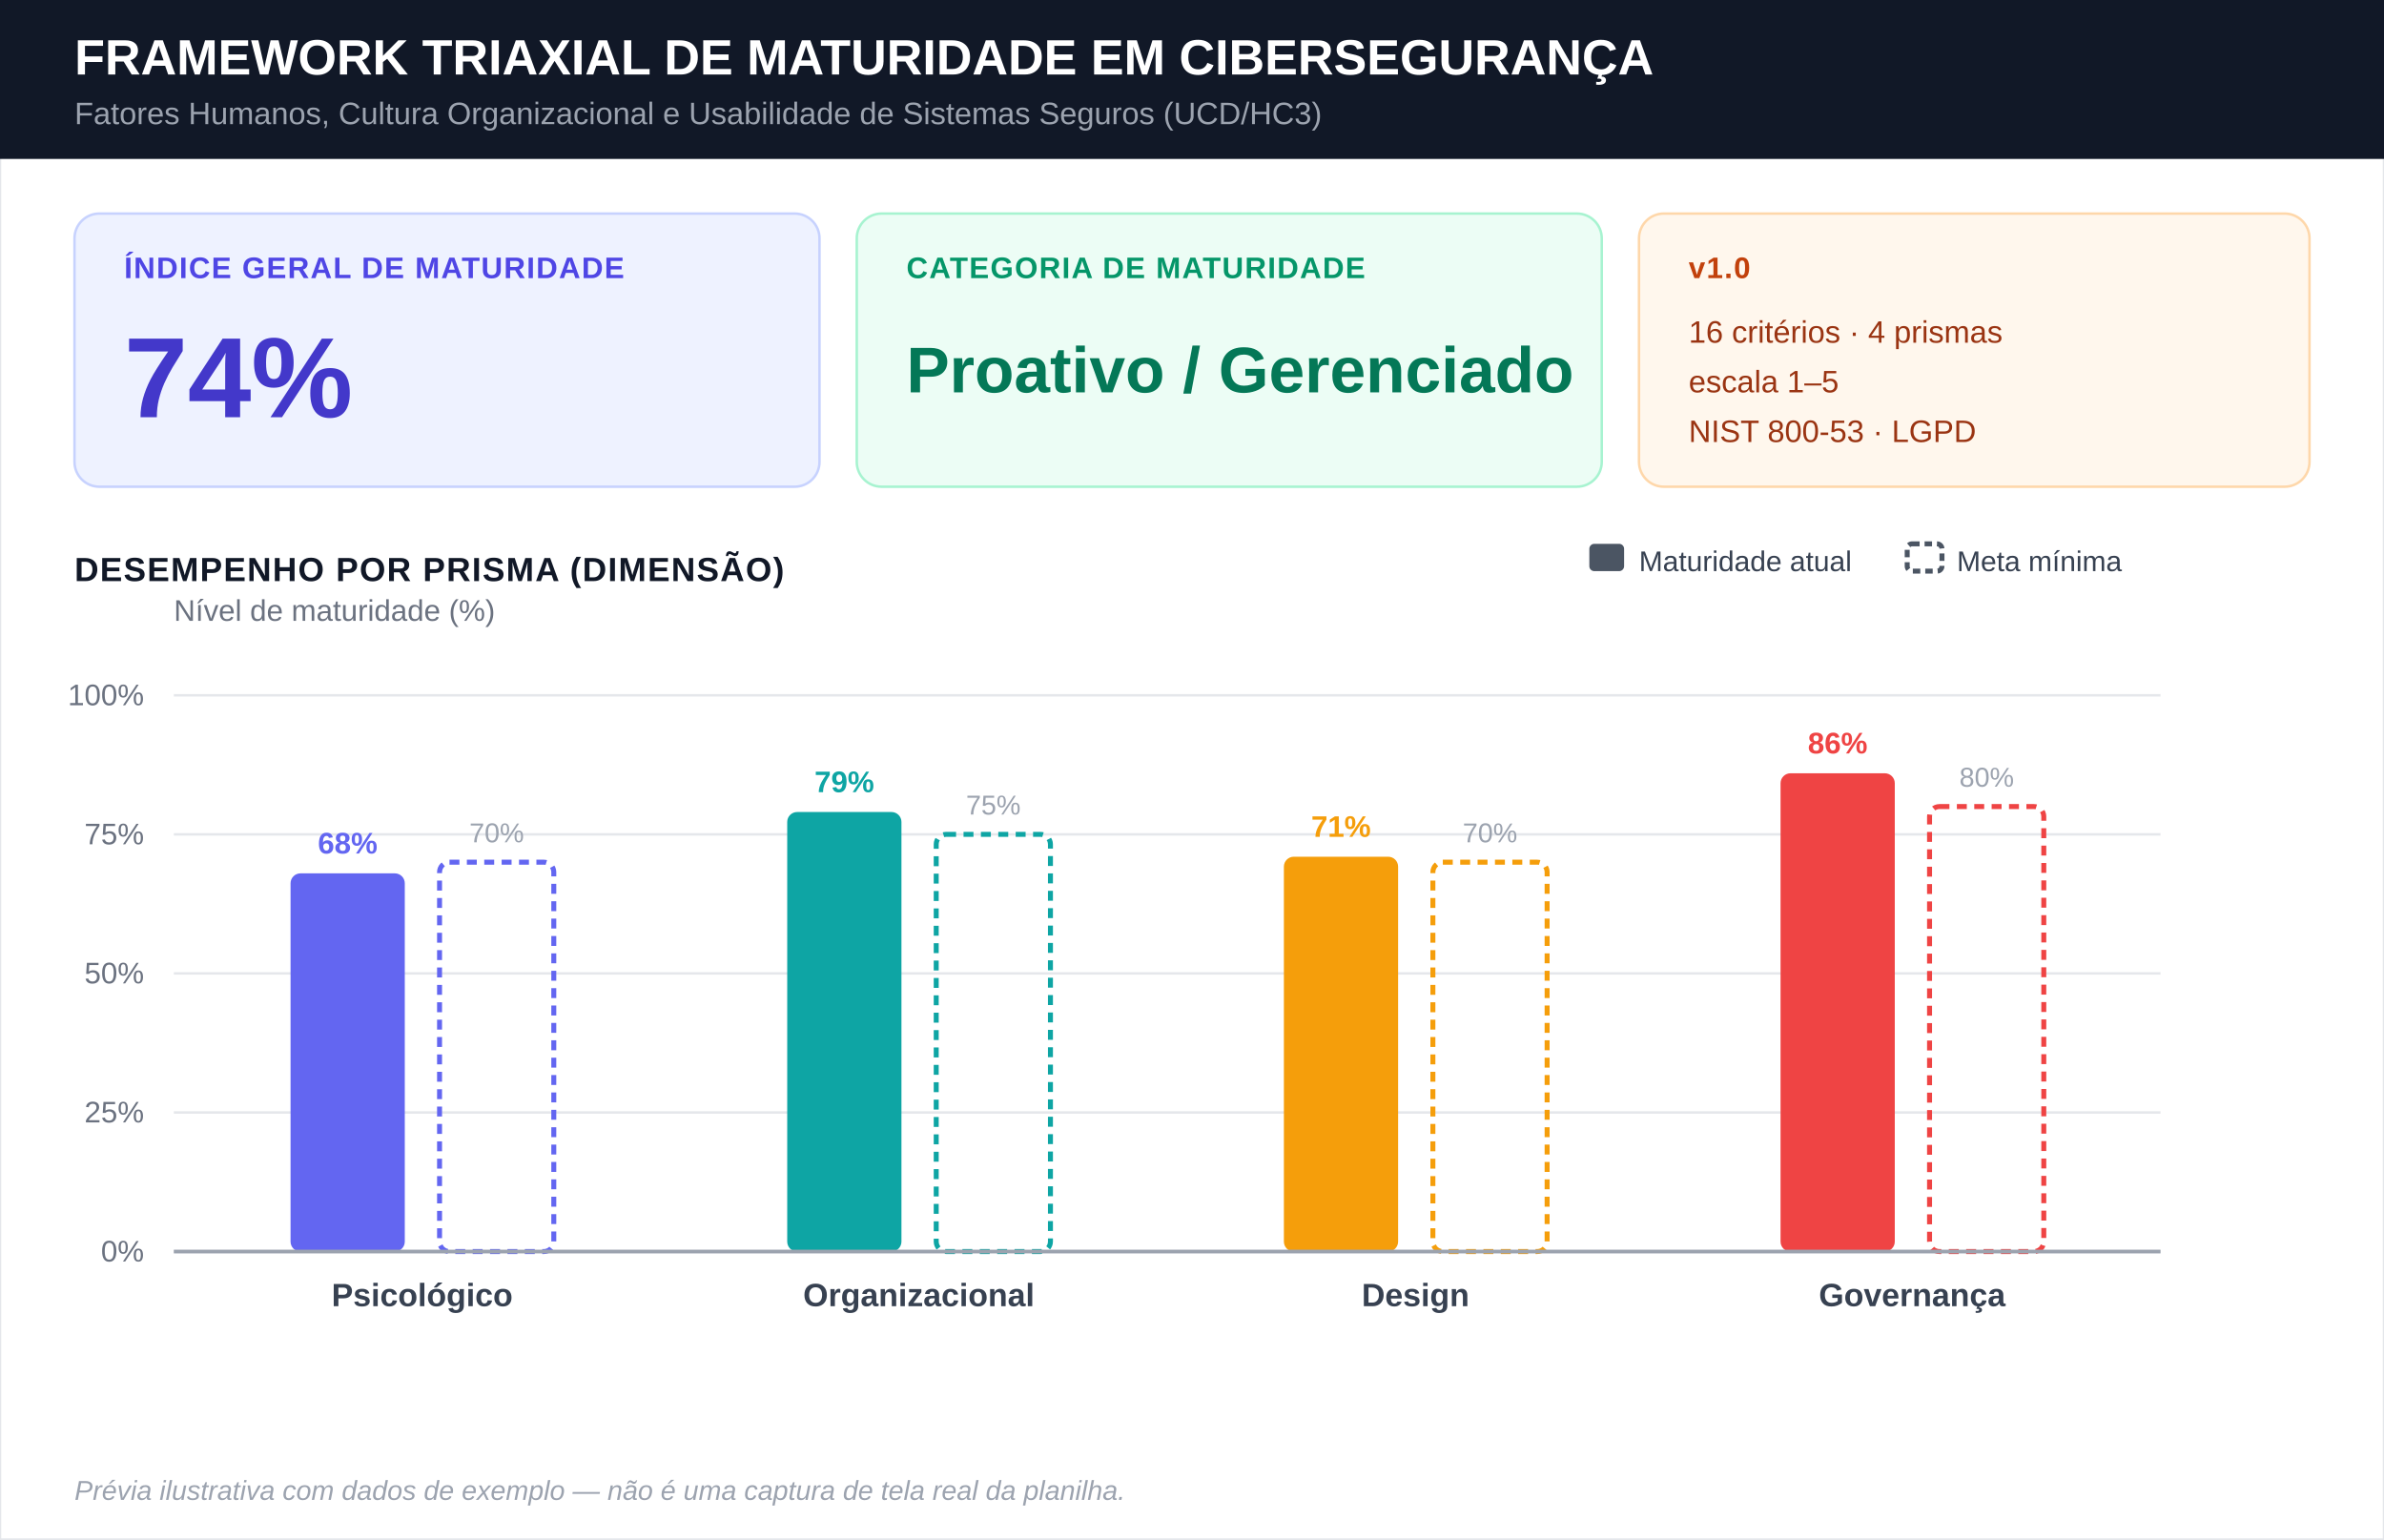
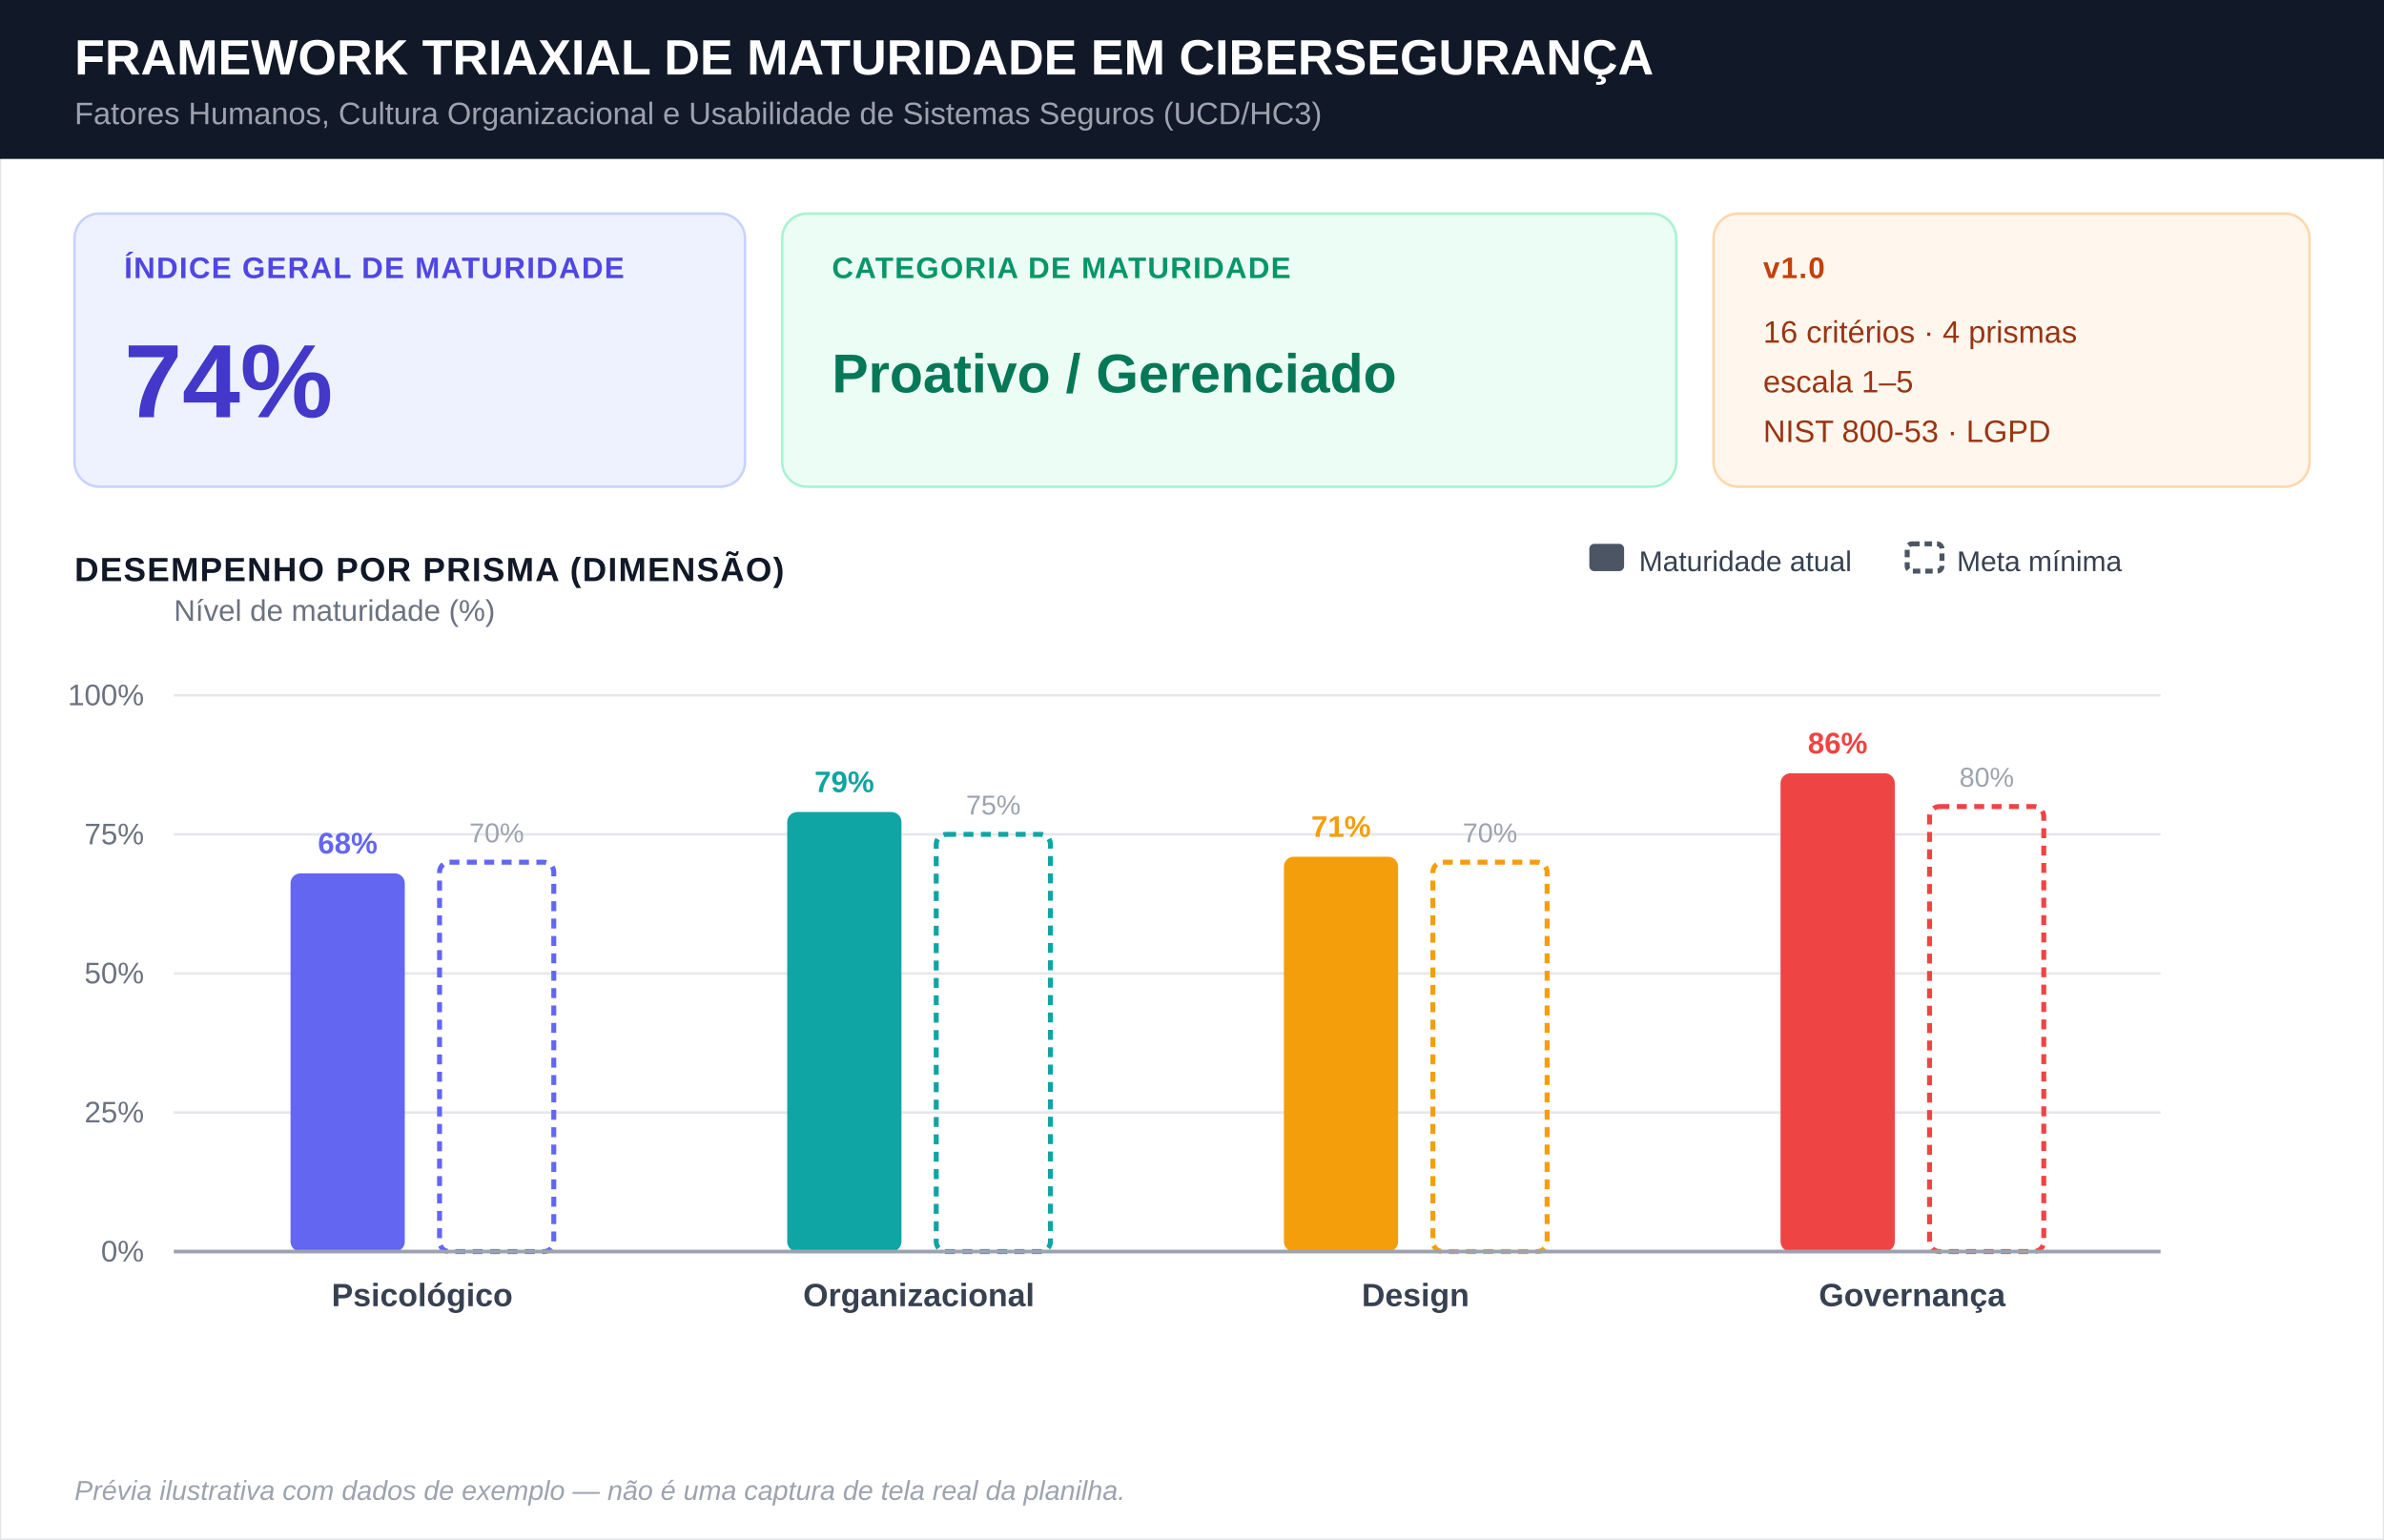
<svg xmlns="http://www.w3.org/2000/svg" width="960" height="620" viewBox="0 0 960 620" font-family="Segoe UI, Arial, sans-serif">
  <rect x="0" y="0" width="960" height="620" fill="#FFFFFF" stroke="#E5E7EB" stroke-width="1" />
  <rect x="0" y="0" width="960" height="64" fill="#111827" />
  <text x="30" y="30" font-size="20" font-weight="800" fill="#FFFFFF">FRAMEWORK TRIAXIAL DE MATURIDADE EM CIBERSEGURANÇA</text>
  <text x="30" y="50" font-size="12.5" fill="#9CA3AF">Fatores Humanos, Cultura Organizacional e Usabilidade de Sistemas Seguros (UCD/HC3)</text>
-   <rect x="30" y="86" width="300" height="110" rx="10" fill="#EEF2FF" stroke="#C7D2FE" />
+   <rect x="30" y="86" width="270" height="110" rx="10" fill="#EEF2FF" stroke="#C7D2FE" />
  <text x="50" y="112" font-size="12" font-weight="700" fill="#4F46E5" letter-spacing="0.5">ÍNDICE GERAL DE MATURIDADE</text>
-   <text x="50" y="168" font-size="46" font-weight="800" fill="#4338CA">74%</text>
-   <rect x="345" y="86" width="300" height="110" rx="10" fill="#ECFDF5" stroke="#A7F3D0" />
-   <text x="365" y="112" font-size="12" font-weight="700" fill="#059669" letter-spacing="0.5">CATEGORIA DE MATURIDADE</text>
-   <text x="365" y="158" font-size="26" font-weight="800" fill="#047857">Proativo / Gerenciado</text>
-   <rect x="660" y="86" width="270" height="110" rx="10" fill="#FFF7ED" stroke="#FED7AA" />
-   <text x="680" y="112" font-size="12" font-weight="700" fill="#C2410C" letter-spacing="0.5">v1.0</text>
-   <text x="680" y="138" font-size="12.5" fill="#9A3412">16 critérios · 4 prismas</text>
-   <text x="680" y="158" font-size="12.5" fill="#9A3412">escala 1–5</text>
-   <text x="680" y="178" font-size="12.5" fill="#9A3412">NIST 800-53 · LGPD</text>
+   <text x="50" y="168" font-size="42" font-weight="800" fill="#4338CA">74%</text>
+   <rect x="315" y="86" width="360" height="110" rx="10" fill="#ECFDF5" stroke="#A7F3D0" />
+   <text x="335" y="112" font-size="12" font-weight="700" fill="#059669" letter-spacing="0.5">CATEGORIA DE MATURIDADE</text>
+   <text x="335" y="158" font-size="22" font-weight="800" fill="#047857" textLength="320" lengthAdjust="spacingAndGlyphs">Proativo / Gerenciado</text>
+   <rect x="690" y="86" width="240" height="110" rx="10" fill="#FFF7ED" stroke="#FED7AA" />
+   <text x="710" y="112" font-size="12" font-weight="700" fill="#C2410C" letter-spacing="0.5">v1.0</text>
+   <text x="710" y="138" font-size="12.5" fill="#9A3412">16 critérios · 4 prismas</text>
+   <text x="710" y="158" font-size="12.5" fill="#9A3412">escala 1–5</text>
+   <text x="710" y="178" font-size="12.5" fill="#9A3412">NIST 800-53 · LGPD</text>
  <text x="30" y="234" font-size="13.5" font-weight="700" fill="#111827" letter-spacing="0.5">DESEMPENHO POR PRISMA (DIMENSÃO)</text>
  <line x1="70" y1="504.0" x2="870" y2="504.0" stroke="#E5E7EB" stroke-width="1" />
  <text x="58" y="508.0" text-anchor="end" font-size="12" fill="#6B7280" font-family="Segoe UI, Arial, sans-serif">0%</text>
  <line x1="70" y1="448.0" x2="870" y2="448.0" stroke="#E5E7EB" stroke-width="1" />
  <text x="58" y="452.0" text-anchor="end" font-size="12" fill="#6B7280" font-family="Segoe UI, Arial, sans-serif">25%</text>
  <line x1="70" y1="392.0" x2="870" y2="392.0" stroke="#E5E7EB" stroke-width="1" />
  <text x="58" y="396.0" text-anchor="end" font-size="12" fill="#6B7280" font-family="Segoe UI, Arial, sans-serif">50%</text>
  <line x1="70" y1="336.0" x2="870" y2="336.0" stroke="#E5E7EB" stroke-width="1" />
  <text x="58" y="340.0" text-anchor="end" font-size="12" fill="#6B7280" font-family="Segoe UI, Arial, sans-serif">75%</text>
  <line x1="70" y1="280.0" x2="870" y2="280.0" stroke="#E5E7EB" stroke-width="1" />
  <text x="58" y="284.0" text-anchor="end" font-size="12" fill="#6B7280" font-family="Segoe UI, Arial, sans-serif">100%</text>
  <text x="70" y="250" font-size="12" fill="#6B7280" font-family="Segoe UI, Arial, sans-serif">Nível de maturidade (%)</text>
  <rect x="117.0" y="351.7" width="46" height="152.3" rx="4" fill="#6366F1" />
  <text x="140.0" y="343.7" text-anchor="middle" font-size="12" font-weight="700" fill="#6366F1" font-family="Segoe UI, Arial, sans-serif">68%</text>
  <rect x="177.0" y="347.2" width="46" height="156.8" rx="4" fill="none" stroke="#6366F1" stroke-width="2" stroke-dasharray="4,3" />
  <text x="200.0" y="339.2" text-anchor="middle" font-size="11" fill="#9CA3AF" font-family="Segoe UI, Arial, sans-serif">70%</text>
  <text x="170.0" y="526" text-anchor="middle" font-size="13" font-weight="600" fill="#374151" font-family="Segoe UI, Arial, sans-serif">Psicológico</text>
  <rect x="317.0" y="327.0" width="46" height="177.0" rx="4" fill="#0EA5A4" />
  <text x="340.0" y="319.0" text-anchor="middle" font-size="12" font-weight="700" fill="#0EA5A4" font-family="Segoe UI, Arial, sans-serif">79%</text>
  <rect x="377.0" y="336.0" width="46" height="168.0" rx="4" fill="none" stroke="#0EA5A4" stroke-width="2" stroke-dasharray="4,3" />
  <text x="400.0" y="328.0" text-anchor="middle" font-size="11" fill="#9CA3AF" font-family="Segoe UI, Arial, sans-serif">75%</text>
  <text x="370.0" y="526" text-anchor="middle" font-size="13" font-weight="600" fill="#374151" font-family="Segoe UI, Arial, sans-serif">Organizacional</text>
  <rect x="517.0" y="345.0" width="46" height="159.0" rx="4" fill="#F59E0B" />
  <text x="540.0" y="337.0" text-anchor="middle" font-size="12" font-weight="700" fill="#F59E0B" font-family="Segoe UI, Arial, sans-serif">71%</text>
  <rect x="577.0" y="347.2" width="46" height="156.8" rx="4" fill="none" stroke="#F59E0B" stroke-width="2" stroke-dasharray="4,3" />
  <text x="600.0" y="339.2" text-anchor="middle" font-size="11" fill="#9CA3AF" font-family="Segoe UI, Arial, sans-serif">70%</text>
  <text x="570.0" y="526" text-anchor="middle" font-size="13" font-weight="600" fill="#374151" font-family="Segoe UI, Arial, sans-serif">Design</text>
  <rect x="717.0" y="311.4" width="46" height="192.6" rx="4" fill="#EF4444" />
  <text x="740.0" y="303.4" text-anchor="middle" font-size="12" font-weight="700" fill="#EF4444" font-family="Segoe UI, Arial, sans-serif">86%</text>
  <rect x="777.0" y="324.8" width="46" height="179.2" rx="4" fill="none" stroke="#EF4444" stroke-width="2" stroke-dasharray="4,3" />
  <text x="800.0" y="316.8" text-anchor="middle" font-size="11" fill="#9CA3AF" font-family="Segoe UI, Arial, sans-serif">80%</text>
  <text x="770.0" y="526" text-anchor="middle" font-size="13" font-weight="600" fill="#374151" font-family="Segoe UI, Arial, sans-serif">Governança</text>
  <line x1="70" y1="504" x2="870" y2="504" stroke="#9CA3AF" stroke-width="1.5" />
  <rect x="640" y="219" width="14" height="11" rx="2" fill="#4B5563" />
  <text x="660" y="230" font-size="11.5" fill="#374151" font-family="Segoe UI, Arial, sans-serif">Maturidade atual</text>
  <rect x="768" y="219" width="14" height="11" rx="2" fill="none" stroke="#4B5563" stroke-width="2" stroke-dasharray="3,2" />
  <text x="788" y="230" font-size="11.5" fill="#374151" font-family="Segoe UI, Arial, sans-serif">Meta mínima</text>
  <text x="30" y="604" font-size="11" fill="#9CA3AF" font-style="italic">Prévia ilustrativa com dados de exemplo — não é uma captura de tela real da planilha.</text>
</svg>
